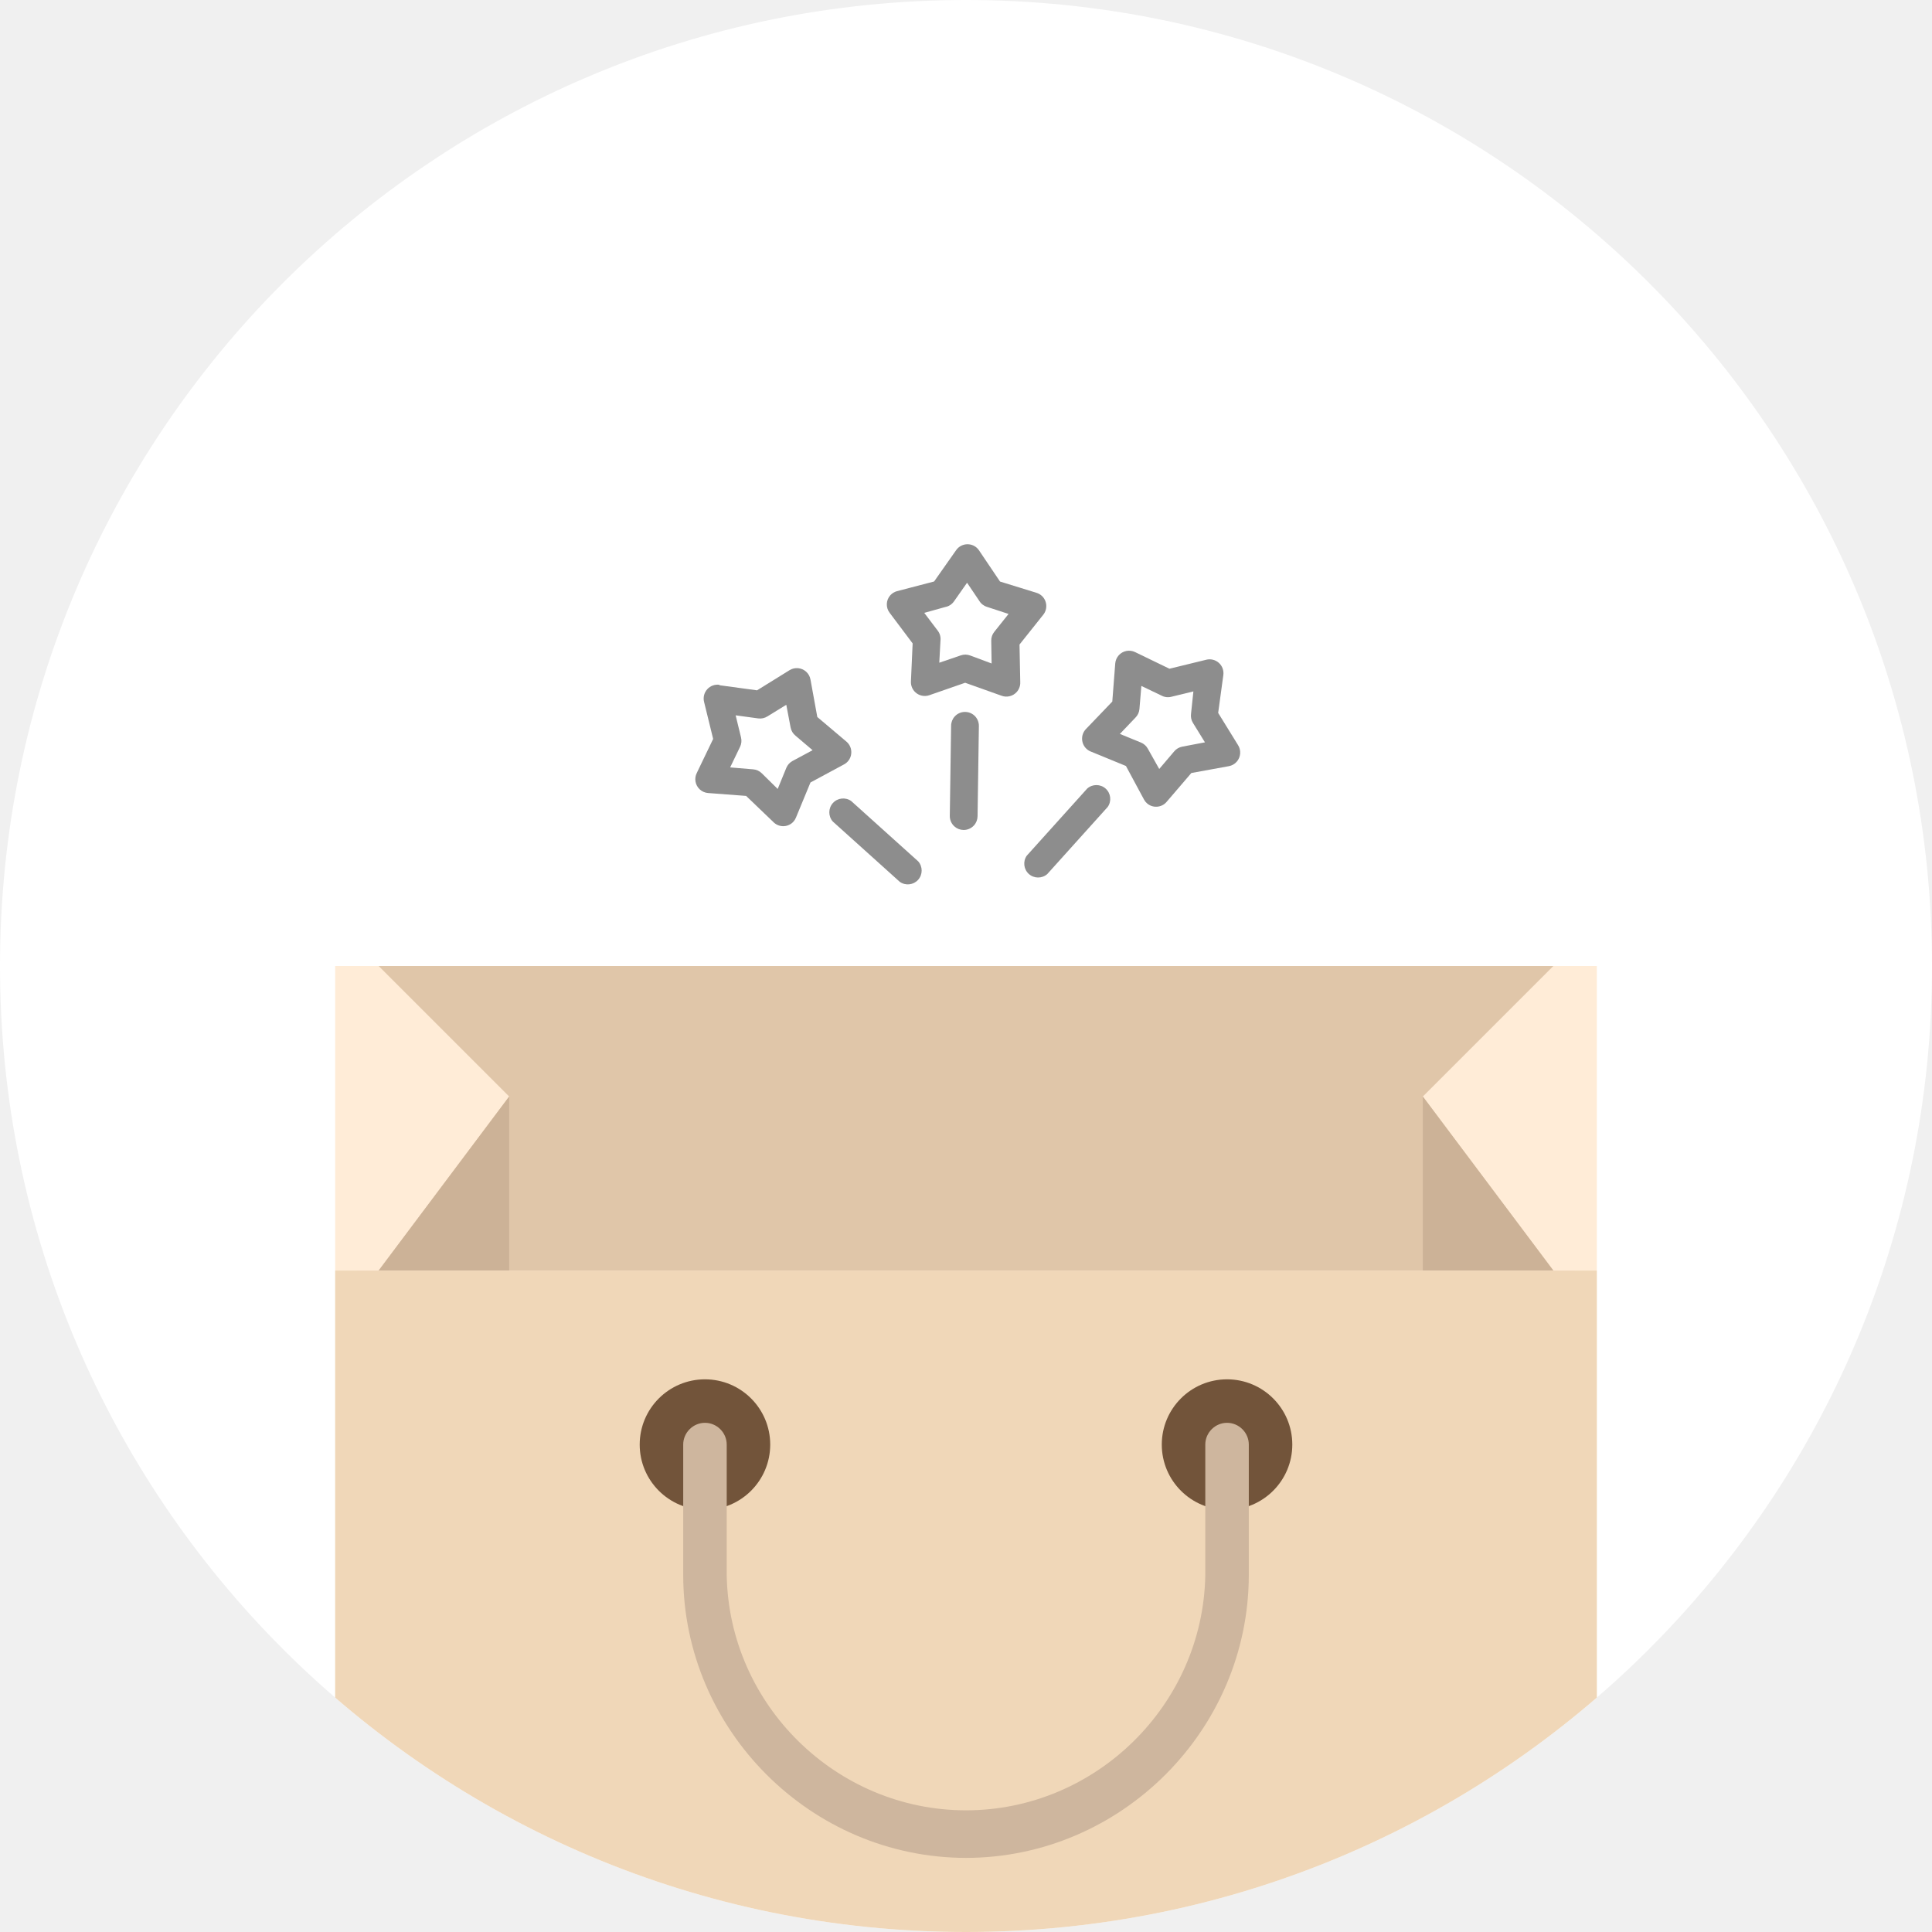
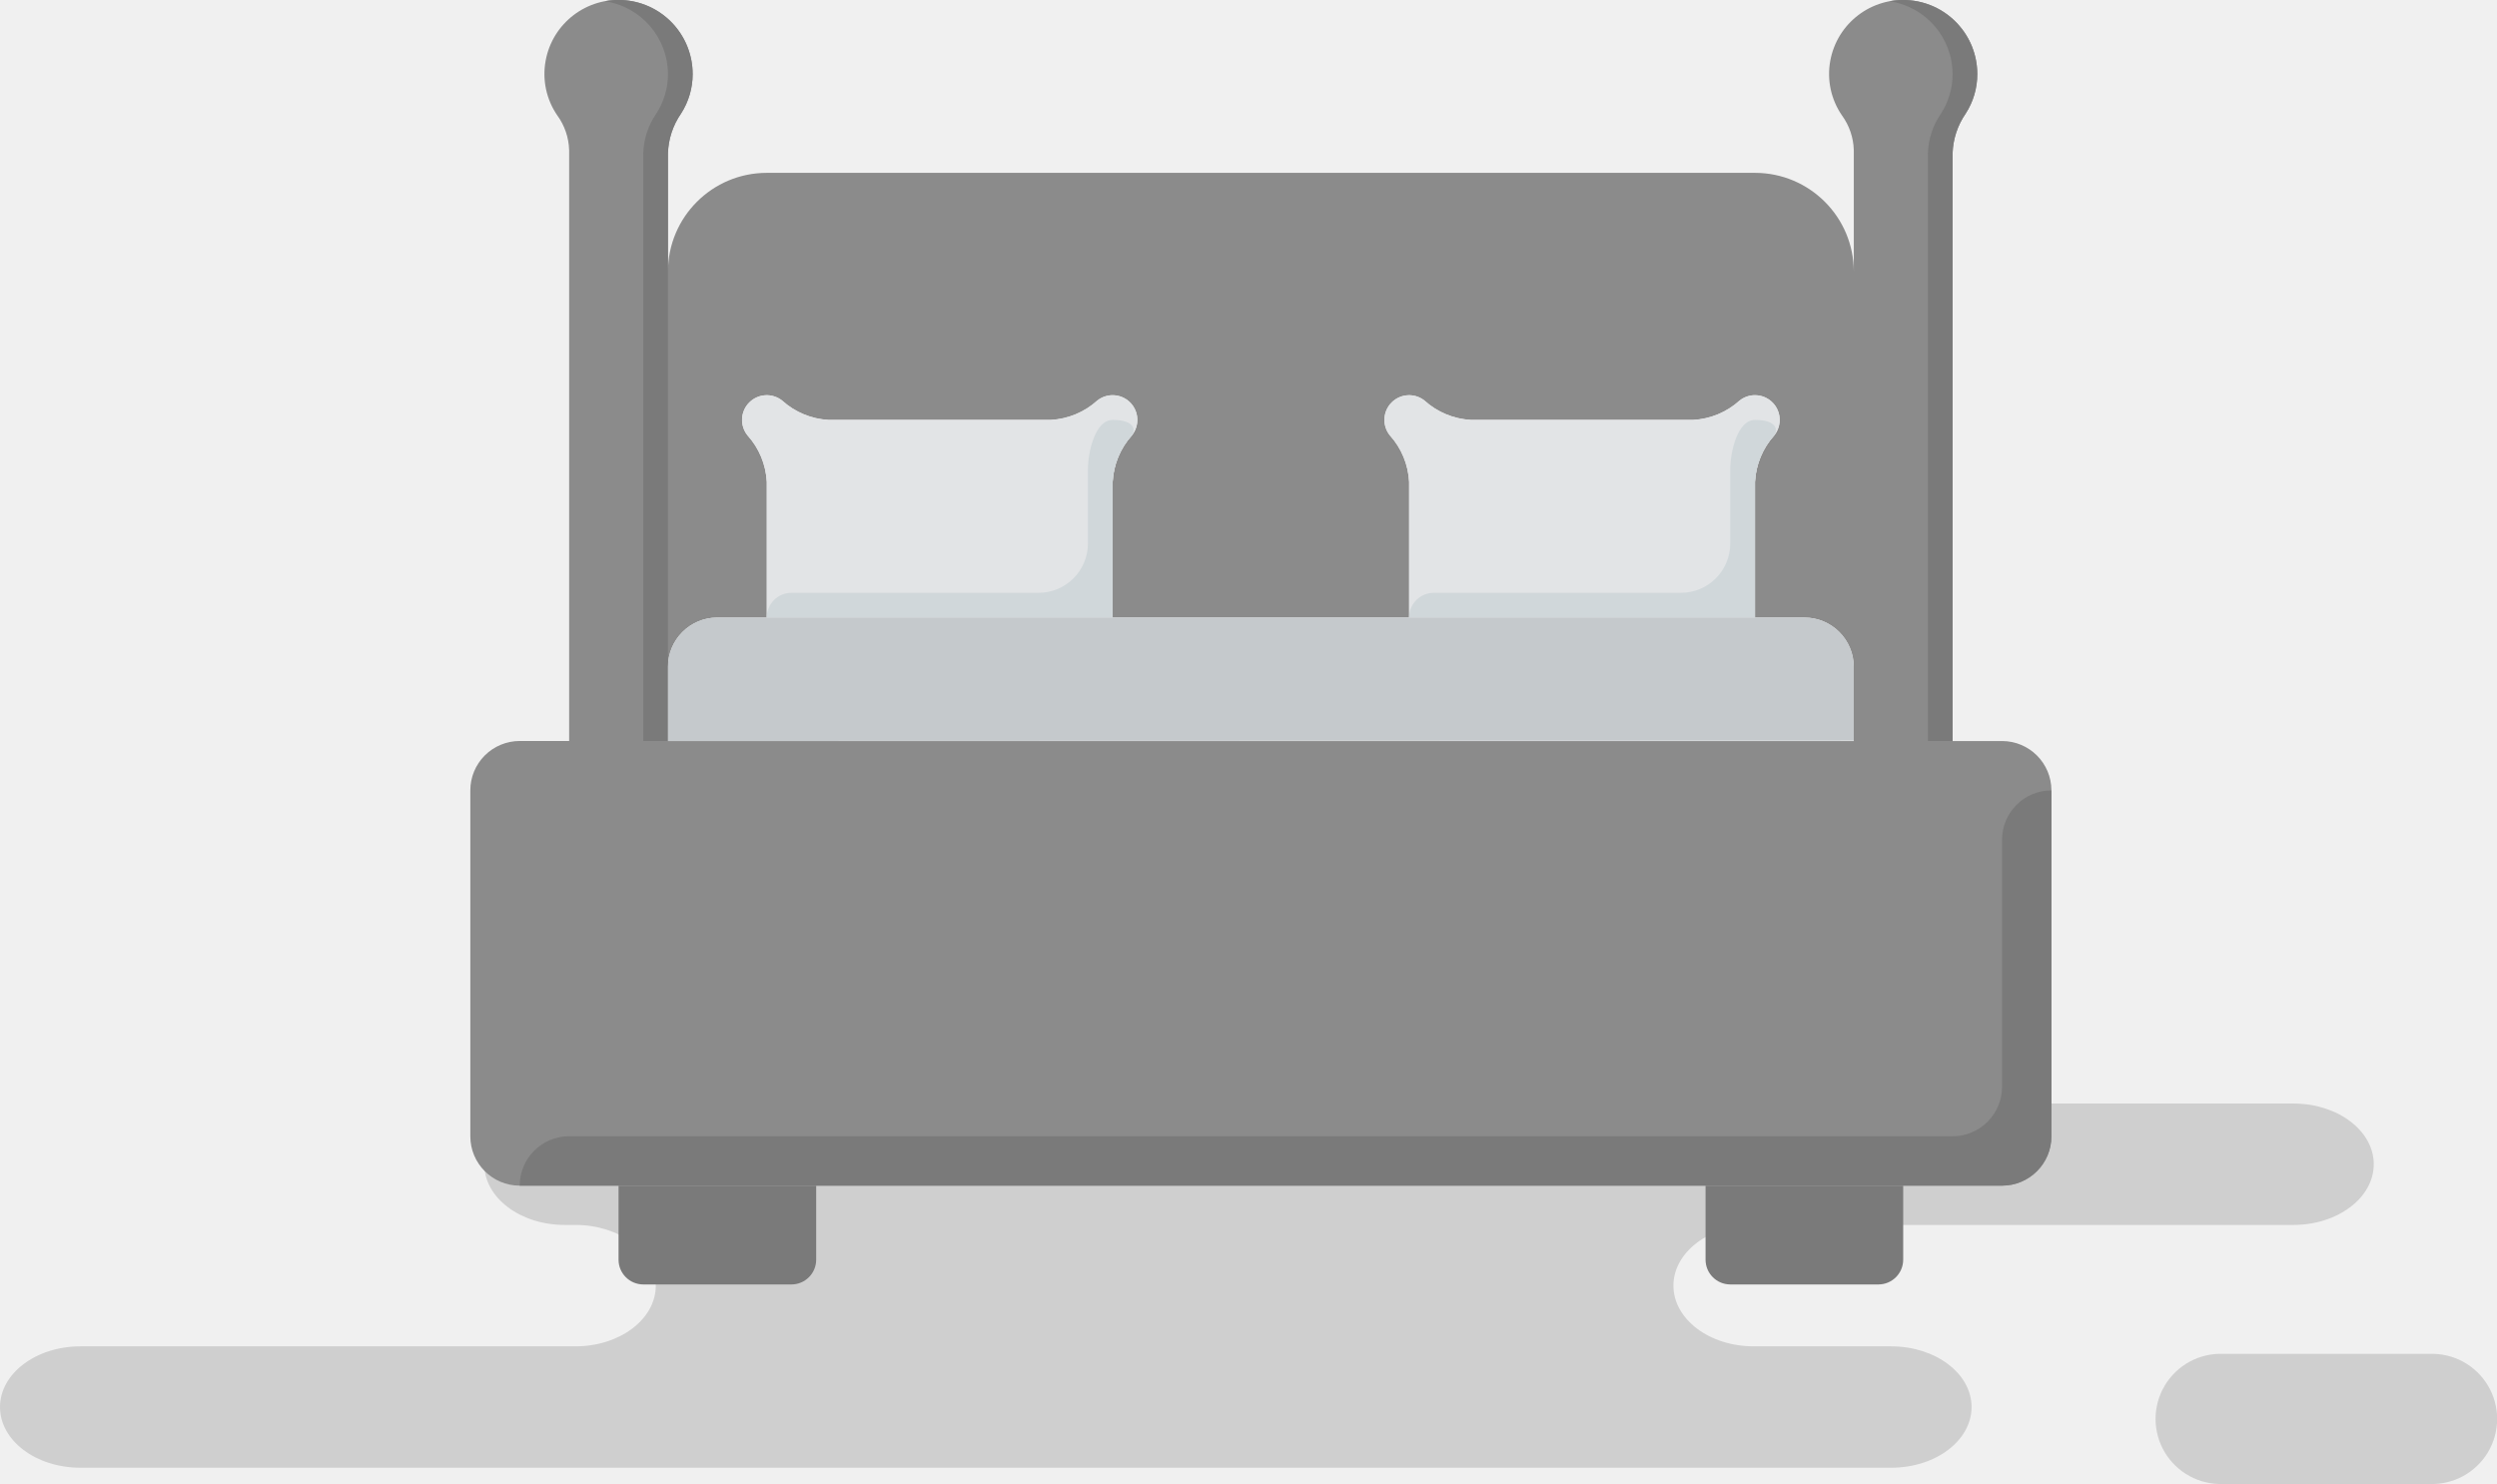
- <svg xmlns="http://www.w3.org/2000/svg" width="100%" height="100%" viewBox="0 0 400 400" version="1.1" xml:space="preserve" style="fill-rule:evenodd;clip-rule:evenodd;stroke-linejoin:round;stroke-miterlimit:1.414;">
-   <g>
-     <circle cx="200" cy="200" r="200" style="fill:#fff;" />
-     <clipPath id="_clip1">
-       <circle cx="200" cy="200" r="200" />
-     </clipPath>
-     <g clip-path="url(#_clip1)">
-       <clipPath id="_clip2">
-         <rect id="bag" x="69.389" y="200" width="261.222" height="243.208" />
-       </clipPath>
-       <g clip-path="url(#_clip2)">
-         <g>
-           <rect x="73.892" y="200.002" width="252.214" height="63.054" style="fill:#e0c6a9;" />
-           <path d="M294.581,227.024l27.022,-27.022l9.008,0l0,63.054l-9.008,0l-27.022,-36.032" style="fill:#ffecd7;fill-rule:nonzero;" />
-           <path d="M294.581,227.024l0,36.03l27.022,0l-27.022,-36.03Z" style="fill:#ccb297;fill-rule:nonzero;" />
-           <path d="M105.419,227.024l-27.022,-27.022l-9.008,0l0,63.054l9.008,0l27.022,-36.032" style="fill:#ffecd7;fill-rule:nonzero;" />
-           <path d="M105.419,227.024l0,36.03l-27.022,0l27.022,-36.03Z" style="fill:#ccb297;fill-rule:nonzero;" />
-           <path d="M313.758,443.214l-227.516,0c-0.001,0 -0.001,0 -0.002,0c-9.244,0 -16.851,-7.607 -16.851,-16.851c0,-0.003 0,-0.007 0,-0.01l0,-163.299l261.222,0l0,163.299c0,0.003 0,0.007 0,0.01c0,9.244 -7.607,16.851 -16.851,16.851c-0.001,0 -0.001,0 -0.002,0Z" style="fill:#f0d7b8;fill-rule:nonzero;" />
-           <circle cx="145.954" cy="299.086" r="13.511" style="fill:#72543a;" />
-           <circle cx="254.046" cy="299.086" r="13.511" style="fill:#72543a;" />
-           <path d="M200,384.657c-32.105,-0.038 -58.511,-26.444 -58.549,-58.549l0,-27.024c0,-2.471 2.033,-4.504 4.504,-4.504c2.471,0 4.504,2.033 4.504,4.504l0,27.024c0.46,26.858 22.68,48.701 49.542,48.701c26.862,0 49.082,-21.843 49.542,-48.701l0,-27.024c0,-2.471 2.033,-4.504 4.504,-4.504c2.471,0 4.504,2.033 4.504,4.504l0,27.024c-0.037,32.105 -26.445,58.512 -58.551,58.549Z" style="fill:#ceb69e;fill-rule:nonzero;" />
-         </g>
-       </g>
+ <svg xmlns="http://www.w3.org/2000/svg" width="197.41" height="117.339" viewBox="0 0 197.41 117.339">
+   <g transform="translate(-860.817 -497)">
+     <g transform="translate(1078 413.556)">
+       <path d="M82.665,173.7H64.46c-3.51,0-6.356,2.149-6.356,4.8s2.846,4.8,6.356,4.8h.847c3.511,0,6.356,2.149,6.356,4.8s-2.845,4.8-6.356,4.8H26.172c-3.51,0-6.355,2.149-6.355,4.8s2.845,4.8,6.355,4.8h143.16c3.51,0,6.355-2.15,6.355-4.8s-2.845-4.8-6.355-4.8H158.471c-3.511,0-6.356-2.15-6.356-4.8s2.845-4.8,6.356-4.8h42.658c3.51,0,6.355-2.15,6.355-4.8s-2.845-4.8-6.355-4.8H82.665Z" transform="translate(-237 -3)" fill="#cfcfcf" />
+       <path d="M195.571,203.783a5.148,5.148,0,1,1,0-10.289H211.9a5.148,5.148,0,1,1,0,10.289Z" transform="translate(-237 -3)" fill="#cfcfcf" />
    </g>
-     <g>
-       <path d="M154.473,164.784l5.71,5.475c0.024,0.023 0.049,0.046 0.074,0.068c1.158,1.043 2.97,0.949 4.013,-0.21c0.219,-0.243 0.394,-0.522 0.518,-0.825l3.011,-7.287l6.857,-3.697c0.328,-0.161 0.623,-0.384 0.867,-0.655c1.053,-1.169 0.957,-2.998 -0.212,-4.051c-0.018,-0.016 -0.037,-0.033 -0.056,-0.049l-6.041,-5.106l-1.416,-7.771c-0.115,-0.623 -0.432,-1.191 -0.903,-1.614c-0.943,-0.85 -2.343,-0.977 -3.424,-0.312l-6.731,4.174l-7.79,-1.056l-0.003,-0.088c-0.941,-0.129 -1.888,0.217 -2.524,0.923c-0.636,0.707 -0.882,1.685 -0.654,2.607l1.881,7.679l-3.372,7.013c-0.601,1.157 -0.343,2.585 0.626,3.457c0.469,0.422 1.063,0.678 1.692,0.728l7.877,0.597Zm-1.246,-10.174c0.288,-0.598 0.357,-1.278 0.196,-1.922l-1.114,-4.584l4.67,0.635c0.668,0.091 1.347,-0.059 1.915,-0.422l3.899,-2.398l0.891,4.689c0.123,0.674 0.484,1.281 1.018,1.709l3.535,3.003l-4.161,2.237c-0.573,0.311 -1.023,0.81 -1.272,1.412l-1.79,4.373l-3.283,-3.229c-0.481,-0.486 -1.123,-0.782 -1.805,-0.833l-4.757,-0.397l2.058,-4.273Z" style="fill:#8d8d8d;fill-rule:nonzero;" />
-       <path d="M172.415,170.081l13.878,12.496c1.182,0.839 2.824,0.657 3.794,-0.42c0.97,-1.078 0.979,-2.729 0.022,-3.817l-13.879,-12.497c-1.182,-0.838 -2.824,-0.657 -3.794,0.421c-0.97,1.077 -0.979,2.729 -0.021,3.817Z" style="fill:#8d8d8d;fill-rule:nonzero;" />
-       <path d="M199.487,171.837c0.826,0.009 1.616,-0.337 2.169,-0.951c0.468,-0.52 0.731,-1.194 0.738,-1.895l0.273,-18.678c0.013,-0.83 -0.334,-1.627 -0.951,-2.182c-1.172,-1.055 -3.004,-0.959 -4.059,0.213c-0.472,0.523 -0.735,1.202 -0.739,1.907l-0.273,18.678c-0.009,0.826 0.337,1.617 0.951,2.17c0.52,0.468 1.192,0.73 1.891,0.738Z" style="fill:#8d8d8d;fill-rule:nonzero;" />
-       <path d="M225.101,163.255l-12.513,13.896c-0.839,1.183 -0.657,2.824 0.421,3.794c1.077,0.97 2.728,0.98 3.817,0.022l12.512,-13.897c0.839,-1.182 0.657,-2.824 -0.42,-3.794c-1.077,-0.97 -2.729,-0.979 -3.817,-0.021Z" style="fill:#8d8d8d;fill-rule:nonzero;" />
-       <path d="M211.078,133.445l4.924,-6.179c0.94,-1.179 0.798,-2.91 -0.324,-3.919c-0.319,-0.288 -0.699,-0.5 -1.111,-0.621l-7.523,-2.324l-4.378,-6.498c-0.125,-0.18 -0.27,-0.344 -0.433,-0.491c-1.17,-1.053 -3,-0.957 -4.054,0.213c-0.08,0.089 -0.154,0.183 -0.223,0.281l-4.559,6.483l-7.705,2.011c-0.524,0.144 -0.996,0.435 -1.359,0.839c-0.92,1.021 -0.973,2.569 -0.127,3.652l4.745,6.318l-0.353,7.891c-0.036,0.855 0.311,1.683 0.947,2.256c0.769,0.692 1.855,0.917 2.836,0.587l7.442,-2.586l7.531,2.684c1.104,0.415 2.355,0.11 3.143,-0.766c0.499,-0.554 0.763,-1.28 0.736,-2.025l-0.155,-7.806Zm-10.201,2.271c-0.622,-0.239 -1.309,-0.25 -1.939,-0.034l-4.47,1.527l0.246,-4.563c0.089,-0.73 -0.109,-1.468 -0.552,-2.056l-2.804,-3.702l4.336,-1.209c0.731,-0.135 1.381,-0.55 1.809,-1.157l2.717,-3.87l2.509,3.718c0.36,0.613 0.938,1.07 1.619,1.278l4.463,1.462l-2.955,3.706c-0.419,0.519 -0.642,1.169 -0.631,1.836l0.078,4.713l-4.426,-1.649Z" style="fill:#8d8d8d;fill-rule:nonzero;" />
-       <path d="M249.759,136.588l-7.636,1.865l-7.125,-3.449c-1.144,-0.55 -2.524,-0.277 -3.373,0.666c-0.424,0.471 -0.68,1.07 -0.728,1.702l-0.608,7.88l-5.475,5.71c-0.016,0.017 -0.032,0.034 -0.048,0.052c-1.053,1.17 -0.957,3 0.213,4.054c0.271,0.244 0.586,0.434 0.928,0.56l7.207,2.96l3.74,6.949c0.155,0.288 0.359,0.547 0.602,0.766c1.158,1.043 2.97,0.948 4.013,-0.21c0.023,-0.025 0.045,-0.05 0.066,-0.076l5.123,-5.975l7.771,-1.416c0.619,-0.116 1.184,-0.432 1.606,-0.901c0.872,-0.969 0.98,-2.416 0.261,-3.503l-4.087,-6.622l1.069,-7.833c0.13,-0.942 -0.217,-1.889 -0.923,-2.525c-0.706,-0.636 -1.684,-0.881 -2.607,-0.654l0.011,0Zm-3.168,11.187c-0.093,0.657 0.047,1.327 0.396,1.891l2.485,4.027l-4.69,0.891c-0.673,0.123 -1.28,0.485 -1.709,1.018l-3.066,3.606l-2.36,-4.195c-0.311,-0.574 -0.81,-1.023 -1.412,-1.272l-4.373,-1.79l3.215,-3.371c0.487,-0.482 0.783,-1.123 0.834,-1.806l0.396,-4.757l4.128,1.977c0.628,0.347 1.364,0.443 2.06,0.27l4.584,-1.114l-0.488,4.625Z" style="fill:#8d8d8d;fill-rule:nonzero;" />
+     <g transform="translate(898 449)">
+       <path d="M121.094,106.594h-3.906V60.112a5.825,5.825,0,0,1,1.034-3.13,5.751,5.751,0,0,0,.919-3.123,5.86,5.86,0,0,0-11.627-1.041,5.782,5.782,0,0,0,.921,4.3,4.9,4.9,0,0,1,.941,2.749v9.613a7.813,7.813,0,0,0-7.812-7.812H23.438a7.813,7.813,0,0,0-7.812,7.812V60.112a5.825,5.825,0,0,1,1.034-3.13,5.751,5.751,0,0,0,.919-3.123A5.86,5.86,0,0,0,5.951,52.819a5.782,5.782,0,0,0,.921,4.3,4.9,4.9,0,0,1,.941,2.749v46.722H3.906A3.906,3.906,0,0,0,0,110.5v27.344a3.906,3.906,0,0,0,3.906,3.906H121.094A3.906,3.906,0,0,0,125,137.844V110.5A3.906,3.906,0,0,0,121.094,106.594Zm-11.719,0H15.625v-5.859a3.906,3.906,0,0,1,3.906-3.906h3.906V86.1a5.929,5.929,0,0,0-1.522-3.673,1.953,1.953,0,0,1,2.746-2.746A5.93,5.93,0,0,0,28.335,81.2H45.884a5.93,5.93,0,0,0,3.673-1.522A1.953,1.953,0,0,1,52.3,82.427,5.929,5.929,0,0,0,50.781,86.1V96.828H74.219V86.1A5.929,5.929,0,0,0,72.7,82.427a1.953,1.953,0,0,1,2.746-2.746A5.93,5.93,0,0,0,79.116,81.2H96.665a5.93,5.93,0,0,0,3.673-1.522,1.953,1.953,0,0,1,2.746,2.746,5.929,5.929,0,0,0-1.522,3.673V96.828h3.906a3.906,3.906,0,0,1,3.906,3.906v5.859Z" transform="translate(0 0)" fill="#8b8b8b" />
+       <path d="M43.592,48.091l-.032.008a5.836,5.836,0,0,1,4.99,5.76,5.751,5.751,0,0,1-.919,3.123,5.825,5.825,0,0,0-1.034,3.13v46.481H48.55V60.112a5.825,5.825,0,0,1,1.034-3.13,5.751,5.751,0,0,0,.919-3.123A5.864,5.864,0,0,0,43.592,48.091Z" transform="translate(-32.925 0)" fill="#7a7a7a" />
+       <path d="M459.592,48.091l-.032.008a5.836,5.836,0,0,1,4.99,5.76,5.751,5.751,0,0,1-.919,3.123,5.825,5.825,0,0,0-1.034,3.13v46.481h1.953V60.112a5.825,5.825,0,0,1,1.034-3.13,5.751,5.751,0,0,0,.919-3.123A5.864,5.864,0,0,0,459.592,48.091Z" transform="translate(-347.363 0)" fill="#7a7a7a" />
+       <path d="M133.188,307.906v19.531a3.906,3.906,0,0,1-3.906,3.906H19.906A3.906,3.906,0,0,0,16,335.25H133.188a3.906,3.906,0,0,0,3.906-3.906V304h0A3.906,3.906,0,0,0,133.188,307.906Z" transform="translate(-12.094 -193.5)" fill="#7a7a7a" />
+       <path d="M117.3,176a1.944,1.944,0,0,0-1.224.431,5.93,5.93,0,0,1-3.673,1.522H94.851a5.93,5.93,0,0,1-3.673-1.522,1.953,1.953,0,0,0-2.746,2.746,5.93,5.93,0,0,1,1.522,3.673v10.727H117.3V182.851a5.928,5.928,0,0,1,1.522-3.673A1.953,1.953,0,0,0,117.3,176Z" transform="translate(-66.516 -96.75)" fill="#e2e4e6" />
+       <path d="M325.3,176a1.944,1.944,0,0,0-1.224.431,5.93,5.93,0,0,1-3.673,1.522H302.851a5.93,5.93,0,0,1-3.673-1.522,1.953,1.953,0,0,0-2.746,2.746,5.93,5.93,0,0,1,1.522,3.673v10.727H325.3V182.851a5.928,5.928,0,0,1,1.522-3.673A1.953,1.953,0,0,0,325.3,176Z" transform="translate(-223.734 -96.75)" fill="#e2e4e6" />
+       <path d="M331.344,184c-1.378,0-1.953,2.528-1.953,3.906v5.859a3.906,3.906,0,0,1-3.906,3.906H305.953A1.953,1.953,0,0,0,304,199.625h27.344V188.9a5.93,5.93,0,0,1,1.522-3.673C333.135,184.889,333.179,184,331.344,184Z" transform="translate(-229.781 -102.797)" fill="#d0d7da" />
+       <path d="M123.344,184c-1.378,0-1.953,2.528-1.953,3.906v5.859a3.906,3.906,0,0,1-3.906,3.906H97.953A1.953,1.953,0,0,0,96,199.625h27.344V188.9a5.93,5.93,0,0,1,1.522-3.673C125.135,184.889,125.179,184,123.344,184Z" transform="translate(-72.563 -102.797)" fill="#d0d7da" />
+       <path d="M157.75,257.734v-5.828A3.906,3.906,0,0,0,153.844,248H67.906A3.906,3.906,0,0,0,64,251.906v5.859Z" transform="translate(-48.375 -151.172)" fill="#c5c9cc" />
+       <path d="M48,437.859a1.959,1.959,0,0,0,1.953,1.953H61.672a1.959,1.959,0,0,0,1.953-1.953V432H48Z" transform="translate(-36.281 -290.25)" fill="#7a7a7a" />
+       <path d="M400,437.859a1.959,1.959,0,0,0,1.953,1.953h11.719a1.959,1.959,0,0,0,1.953-1.953V432H400Z" transform="translate(-302.344 -290.25)" fill="#7a7a7a" />
    </g>
  </g>
</svg>
